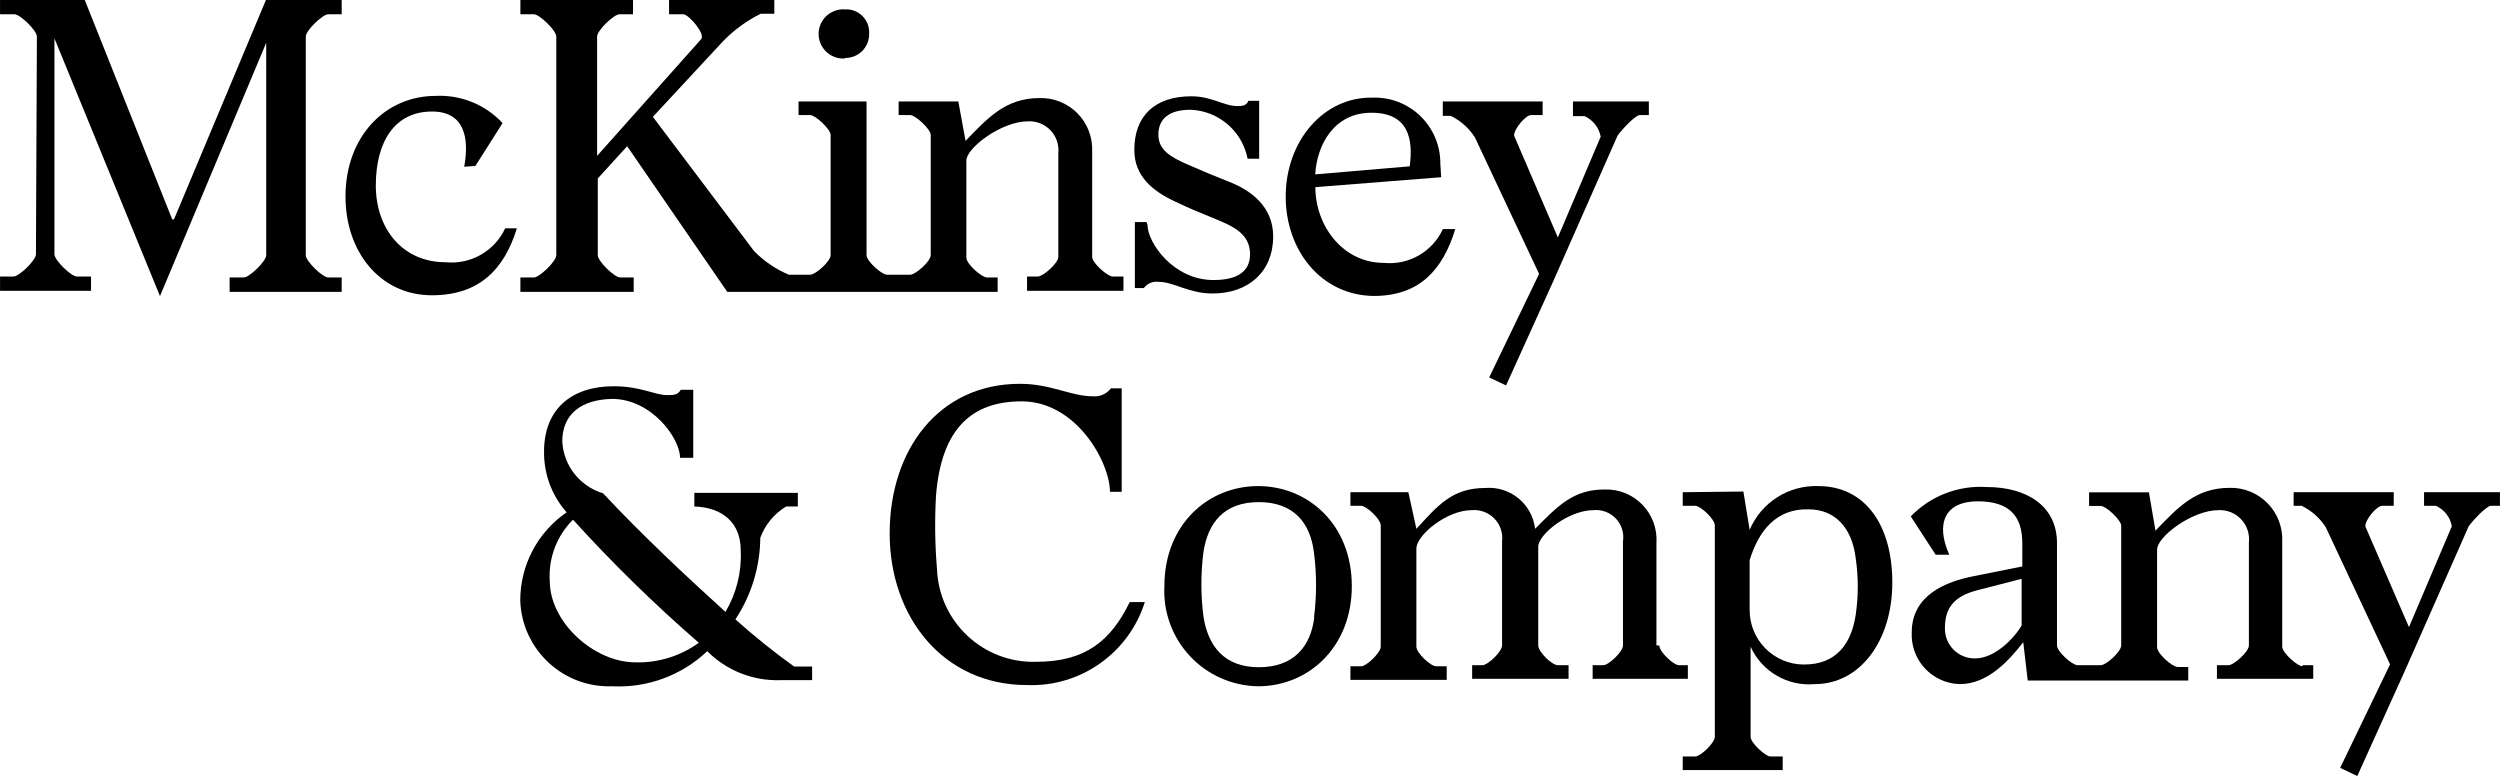
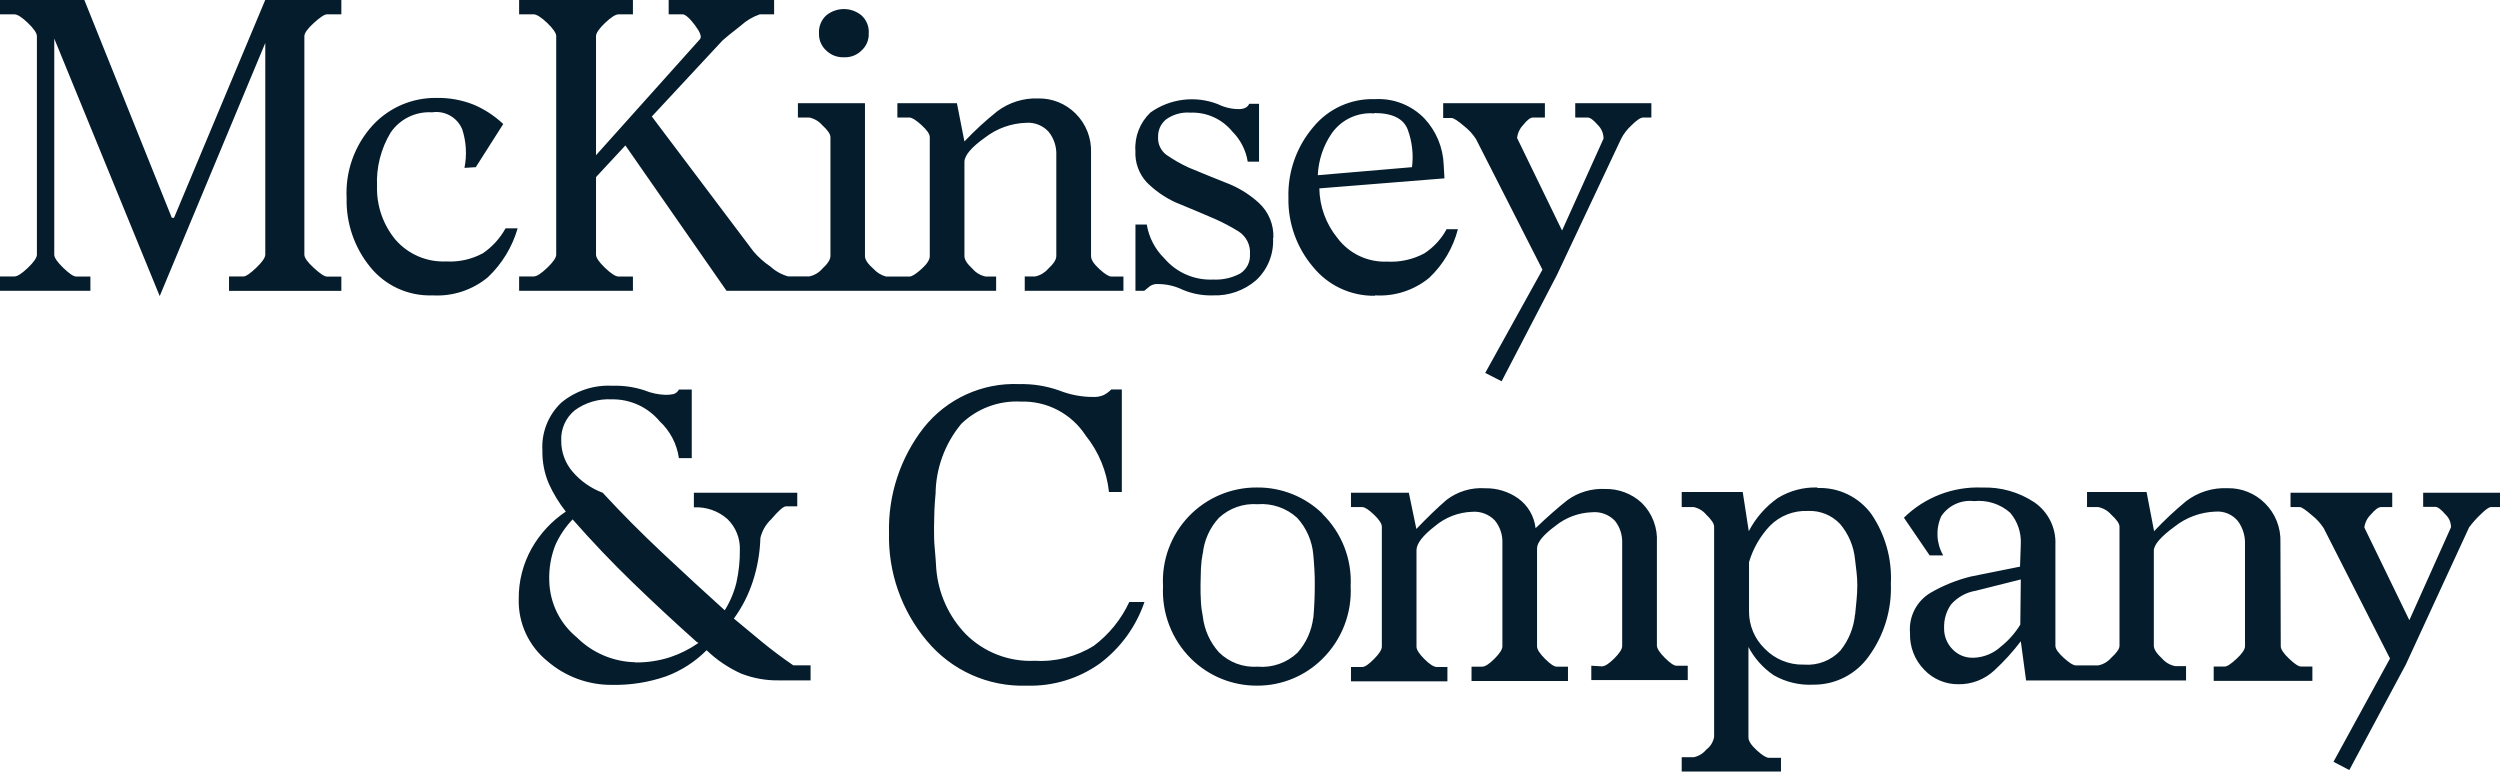
- <svg xmlns="http://www.w3.org/2000/svg" width="500" height="155.21" version="1.1" viewBox="0 0 500 155.214">
-   <g stroke-width="2.72">
-     <path class="cls-1" d="m7.372 7.317c0-1.251-3.4-4.461-4.461-4.461h-2.911v-2.856h16.947l17.491 43.877h0.354l18.389-43.877h15.152v2.856h-2.72c-1.061 0-4.461 3.21-4.461 4.461v43.714c0 1.251 3.4 4.461 4.461 4.461h2.72v2.883h-22.414v-2.883h2.856c1.061 0 4.461-3.21 4.461-4.461v-42.462l-21.245 50.65-21.109-51.548v43.17c0 1.251 3.4 4.461 4.461 4.461h2.856v2.856h-18.198v-2.856h2.72c1.061 0 4.461-3.21 4.461-4.461z" />
-     <path class="cls-1" d="m92.84 33.35c1.061-5.876 0-11.044-6.447-11.044-7.481 0-11.234 6.066-11.234 14.798 0 8.732 5.44 15.342 13.927 15.342a11.833 11.833 0 0 0 11.942 -6.773h2.339c-2.503 8.161-7.508 13.383-16.974 13.383-10.5 0-17.3-8.841-17.3-19.721 0-12.132 8.025-20.157 18.035-20.157a17.137 17.137 0 0 1 13.383 5.44l-5.44 8.569z" />
-     <path class="cls-1" d="m169.01 11.588a4.733 4.733 0 0 0 4.815 -4.896 4.57 4.57 0 0 0 -4.815 -4.815 4.924 4.924 0 1 0 0 9.82z" />
-     <path class="cls-1" d="m222.54 55.302c-1.061 0-4.107-2.72-4.107-3.917v-21.054a10.255 10.255 0 0 0 -10.527 -10.718c-6.773 0-10.337 3.944-14.798 8.569l-1.442-7.889h-11.942v2.72h2.312c1.061 0 4.107 2.856 4.107 3.944v24.074c0 1.251-3.047 3.917-4.107 3.917h-4.624c-1.088 0-4.107-2.72-4.107-3.917v-30.738h-13.601v2.72h2.312c1.088 0 4.107 2.856 4.107 3.944v24.074c0 1.251-3.019 3.917-4.107 3.917h-4.244a21.435 21.435 0 0 1 -6.964 -4.733l-20.238-26.848 14.091-15.179a27.637 27.637 0 0 1 7.481 -5.44h2.72v-2.747h-21.054v2.856h2.856c1.061 0 4.461 3.917 3.563 4.978l-20.81 23.339v-23.856c0-1.251 3.373-4.461 4.461-4.461h2.72v-2.856h-22.523v2.856h2.72c1.061 0 4.461 3.21 4.461 4.461v43.714c0 1.251-3.4 4.461-4.461 4.461h-2.72v2.883h22.659v-2.883h-2.72c-1.088 0-4.461-3.21-4.461-4.461v-15.342l5.876-6.447 20.021 29.133h54.078v-2.883h-2.149c-1.061 0-4.107-2.72-4.107-3.944v-19.449c0-2.475 6.964-7.834 12.323-7.834a5.794 5.794 0 0 1 6.066 6.42v20.701c0 1.251-3.047 3.917-4.107 3.917h-2.149v2.856h19.286v-2.856z" />
-     <path class="cls-1" d="m229.5 44.965c0 3.563 5.168 11.044 13.193 11.044 4.652 0 7.317-1.605 7.317-5.168 0-4.271-3.754-5.712-7.127-7.127-2.72-1.088-4.815-1.958-7.861-3.4-4.624-2.149-8.161-5.168-8.161-10.337 0-6.801 4.107-10.718 11.425-10.718 4.107 0 6.42 1.958 9.276 1.958 1.061 0 1.768-0.163 2.122-1.061h2.149v11.588h-2.312a12.105 12.105 0 0 0 -11.425 -9.793c-4.461 0-6.42 1.958-6.42 4.978 0 3.019 2.312 4.461 6.066 6.066 2.856 1.251 5.005 2.149 8.161 3.4 4.107 1.605 8.732 4.815 8.732 10.881 0 7.127-5.005 11.425-12.132 11.425-4.815 0-7.671-2.339-10.881-2.339a3.128 3.128 0 0 0 -2.856 1.251h-1.795v-13.193h2.339z" />
-     <path class="cls-1" d="m257.14 39.334c0-11.234 7.671-19.993 17.328-19.803a13.111 13.111 0 0 1 13.601 13.193l0.163 2.72-25.162 1.986c0 7.671 5.44 15.152 13.737 15.152a11.724 11.724 0 0 0 11.778 -6.773h2.475c-2.503 8.161-7.154 13.383-16.321 13.383-10.636-0.136-17.6-9.249-17.6-19.857zm24.808-6.066c0.707-5.44-0.19-10.718-7.671-10.718s-10.881 6.42-11.234 12.323z" />
-     <path class="cls-1" d="m294.98 27.474a12.05 12.05 0 0 0 -4.815 -4.298h-1.605v-2.883h19.966v2.72h-2.312c-1.061 0-3.4 2.72-3.4 4.107l8.759 20.374 8.569-20.157a5.685 5.685 0 0 0 -3.21 -4.107h-2.339v-2.938h15.179v2.72h-1.795c-0.898 0-3.563 2.856-4.461 4.107l-12.839 29.079-9.466 20.891-3.373-1.605 9.983-20.701z" />
-     <path class="cls-1" d="m112.45 88.298a11.452 11.452 0 0 0 8.161 10.364c7.481 8.025 16.593 16.593 24.482 23.72a22.034 22.034 0 0 0 3.047 -12.323c0-5.44-3.563-8.569-9.276-8.759v-2.72h20.701v2.72h-2.339a12.241 12.241 0 0 0 -5.168 6.256 30.085 30.085 0 0 1 -4.978 16.321 139.3 139.3 0 0 0 11.751 9.439h3.591v2.72h-6.447a19.694 19.694 0 0 1 -14.526 -5.794 25.733 25.733 0 0 1 -19.041 7.018 17.763 17.763 0 0 1 -18.361 -17.137 21.354 21.354 0 0 1 9.276 -17.654 18.008 18.008 0 0 1 -4.516 -12.186c0-8.405 5.44-13.03 13.927-13.03 5.44 0 8.161 1.768 10.69 1.768 1.251 0 2.149 0 2.72-1.061h2.503v13.601h-2.639c0-3.917-5.712-11.778-13.601-11.778-6.202 0.136-9.956 3.074-9.956 8.514zm-2.503 27.855c0 8.378 8.922 16.321 17.137 16.321a20.646 20.646 0 0 0 12.676 -3.917 294.76 294.76 0 0 1 -25.162 -24.618 15.832 15.832 0 0 0 -4.652 12.214z" />
-     <path class="cls-1" d="m222 98.471c0-6.066-6.773-18.198-17.654-18.198-9.983 0-16.049 5.44-17.137 18.742a103.37 103.37 0 0 0 0.19 14.798 19.286 19.286 0 0 0 19.803 18.552c9.983 0 14.988-4.271 18.742-11.942h3.019a23.747 23.747 0 0 1 -23.557 16.593c-16.756 0-27.474-13.601-27.474-30.33s9.82-29.922 26.06-29.922c6.229 0 10.174 2.503 14.635 2.503a4.08 4.08 0 0 0 3.563 -1.605h2.149v20.701h-2.339z" />
-     <path class="cls-1" d="m232.88 117.21c0-12.323 8.759-19.993 18.742-19.993 9.983 0 18.742 7.671 18.742 19.993 0 12.322-8.759 20.048-18.742 20.048a19.041 19.041 0 0 1 -18.742 -20.048zm29.922 6.256a50.922 50.922 0 0 0 0 -12.867c-0.707-6.066-4.107-10.174-11.044-10.174s-10.174 4.107-11.071 10.01a50.705 50.705 0 0 0 0 12.839c0.898 5.876 4.107 10.174 11.071 10.174s10.391-4.107 11.098-9.983z" />
-     <path class="cls-1" d="m331.86 129.1c0 1.251 2.856 3.944 3.917 3.944h1.795v2.72h-19.041v-2.72h2.122c1.088 0 3.944-2.72 3.944-3.944v-20.81a5.44 5.44 0 0 0 -5.903 -6.256c-4.978 0-11.044 4.842-11.044 7.317v19.749c0 1.251 2.72 3.944 3.917 3.944h2.149v2.72h-19.286v-2.72h2.067c1.061 0 3.917-2.72 3.917-3.944v-20.81a5.604 5.604 0 0 0 -6.066 -6.256c-5.005 0-11.071 5.005-11.071 7.671v19.64c0 1.251 2.856 3.917 3.944 3.917h2.122v2.72h-19.259v-2.72h2.149c1.061 0 3.917-2.72 3.917-3.917v-24.264c0-1.251-2.856-3.917-3.917-3.917h-2.149v-2.72h11.588l1.605 7.317c4.298-4.652 7.154-8.161 13.764-8.161a9.276 9.276 0 0 1 9.983 8.161c4.624-4.652 7.671-7.861 13.9-7.861a10.038 10.038 0 0 1 10.364 10.718v20.483z" />
-     <path class="cls-1" d="m348.68 98.308 1.251 7.671a14.363 14.363 0 0 1 13.737 -8.759c9.276 0 14.798 7.671 14.798 19.286 0 11.615-6.42 20.32-15.505 20.32a12.839 12.839 0 0 1 -12.839 -7.481v18.008c0 1.251 3.019 3.944 3.917 3.944h2.503v2.72h-19.993v-2.72h2.503c1.061 0 3.917-2.72 3.917-3.944v-42.272c0-1.251-2.856-3.917-3.917-3.917h-2.503v-2.72zm1.251 13.601v10.119a10.881 10.881 0 0 0 10.881 10.881c6.42 0 9.466-4.107 10.337-9.983a38.872 38.872 0 0 0 0 -11.234c-0.707-6.066-4.08-9.82-9.439-9.82-6.42-0.19-9.983 4.271-11.778 10.174z" />
-     <path class="cls-1" d="m460.53 133.26c-1.061 0-4.08-2.72-4.08-3.917v-21.054a10.282 10.282 0 0 0 -10.527 -10.718c-6.801 0-10.364 3.944-14.825 8.569l-1.306-7.671h-11.969v2.72h2.339c1.061 0 4.08 2.856 4.08 3.944v23.965c0 1.251-3.019 3.944-4.08 3.944h-4.652c-1.061 0-4.107-2.72-4.107-3.944v-20.456c0-7.481-6.066-11.234-14.091-11.234a19.341 19.341 0 0 0 -15.152 5.876l4.978 7.671h2.72c-2.856-6.42-0.734-10.69 5.685-10.69s8.922 3.019 8.922 8.378v4.652l-9.793 1.958c-5.44 1.061-12.323 3.754-12.323 11.234a9.874 9.874 0 0 0 9.63 10.337c5.44 0 9.63-4.461 12.676-8.378l0.898 7.671h32.098v-2.72h-2.122c-1.088 0-4.107-2.72-4.107-3.917v-19.585c0-2.503 6.964-7.861 12.295-7.861a5.821 5.821 0 0 1 6.066 6.447v20.619c0 1.251-3.019 3.944-4.08 3.944h-2.312v2.72h19.259v-2.72h-2.149zm-56.199-8.161c-1.605 2.72-5.44 6.583-9.276 6.583a5.93 5.93 0 0 1 -6.066 -6.093c0-3.754 1.605-6.229 6.256-7.481l9.085-2.339v9.303z" />
-     <path class="cls-1" d="m465.15 105.43a11.969 11.969 0 0 0 -4.815 -4.271h-1.605v-2.72h20.021v2.72h-2.312c-1.061 0-3.373 2.72-3.373 4.107l8.732 20.157 8.569-20.157a5.44 5.44 0 0 0 -3.21 -4.107h-2.339v-2.72h15.179v2.72h-1.795c-0.87 0-3.563 2.856-4.461 4.107l-12.839 29.079-9.439 20.864-3.427-1.632 9.983-20.701z" />
-   </g>
+ <svg xmlns="http://www.w3.org/2000/svg" viewBox="0 0 38.883 12">
+   <defs>
+     <style>
+       .a {
+         fill: #051c2c;
+       }
+     </style>
+   </defs>
+   <path class="a" d="M4.125,0H5.309V.223H5.086c-.039,0-.107.045-.205.134s-.147.159-.147.205v3.4c0,.047.049.115.147.205s.166.135.205.135h.223v.222H3.562V4.3h.223c.039,0,.106-.045.2-.135s.141-.158.141-.205V.668L2.484,4.605.844.6V3.961c0,.047.047.115.14.205s.161.135.2.135h.222v.222H0V4.3H.223c.047,0,.117-.045.211-.135s.14-.158.14-.205V.562C.574.516.527.447.434.357S.27.223.223.223H0V0H1.312l1.36,3.387h.035ZM6.938,4.066a1.068,1.068,0,0,0,.574-.128,1.128,1.128,0,0,0,.351-.387h.188a1.691,1.691,0,0,1-.463.761,1.234,1.234,0,0,1-.861.282,1.191,1.191,0,0,1-.973-.446,1.632,1.632,0,0,1-.363-1.066A1.56,1.56,0,0,1,5.8,1.945a1.323,1.323,0,0,1,.984-.422,1.485,1.485,0,0,1,.586.106,1.543,1.543,0,0,1,.457.3L7.4,2.6l-.176.011a1.188,1.188,0,0,0-.035-.6.436.436,0,0,0-.469-.264.724.724,0,0,0-.645.316,1.484,1.484,0,0,0-.211.833,1.249,1.249,0,0,0,.287.832A.984.984,0,0,0,6.938,4.066Zm2.906.457H8.074V4.3H8.3c.047,0,.117-.045.211-.135s.14-.158.14-.205V.562c0-.046-.046-.115-.14-.205S8.344.223,8.3.223H8.074V0h1.77V.223H9.621c-.047,0-.117.045-.211.134s-.14.159-.14.205V2.414L10.887.609c.031-.039,0-.113-.082-.222s-.149-.164-.188-.164H10.4V0h1.64V.223h-.223A.844.844,0,0,0,11.52.4c-.157.121-.25.2-.282.229l-1.1,1.183,1.582,2.1a1.312,1.312,0,0,0,.263.234.671.671,0,0,0,.276.153h.328a.363.363,0,0,0,.2-.117c.086-.079.129-.145.129-.2V2.133c0-.047-.043-.11-.129-.188a.363.363,0,0,0-.2-.117H12.41V1.605h1.043V3.984c0,.055.045.121.135.2a.4.4,0,0,0,.193.117h.364c.039,0,.1-.039.187-.117s.129-.145.129-.2V2.133c0-.047-.043-.11-.129-.188s-.148-.117-.187-.117h-.188V1.605h.926L15,2.2a5.017,5.017,0,0,1,.51-.469,1,1,0,0,1,.638-.2.8.8,0,0,1,.581.235.813.813,0,0,1,.24.609V3.984c0,.055.043.121.129.2s.148.117.187.117h.188v.222H15.938V4.3H16.1a.366.366,0,0,0,.2-.117c.086-.079.129-.145.129-.2V2.414a.545.545,0,0,0-.118-.363.43.43,0,0,0-.351-.141,1.1,1.1,0,0,0-.639.229Q15,2.367,15,2.52V3.984c0,.055.043.121.129.2a.363.363,0,0,0,.2.117h.164v.222H11.3L9.727,2.262l-.457.492V3.961c0,.047.046.115.14.205s.164.135.211.135h.223Zm1.57,5.1L11.4,9.609c.149.125.3.25.452.375s.314.246.486.364h.269v.234h-.492a1.542,1.542,0,0,1-.586-.105,1.888,1.888,0,0,1-.539-.364,1.746,1.746,0,0,1-.627.405,2.425,2.425,0,0,1-.849.134,1.518,1.518,0,0,1-1-.369,1.2,1.2,0,0,1-.446-.967v0a1.574,1.574,0,0,1,.2-.785A1.691,1.691,0,0,1,8.8,7.957a2.11,2.11,0,0,1-.264-.434,1.255,1.255,0,0,1-.1-.515.949.949,0,0,1,.292-.744A1.148,1.148,0,0,1,9.527,6a1.432,1.432,0,0,1,.493.07.953.953,0,0,0,.328.071.553.553,0,0,0,.129-.012.142.142,0,0,0,.082-.07h.2V7.125h-.2a.967.967,0,0,0-.3-.574.95.95,0,0,0-.744-.34.893.893,0,0,0-.575.17.576.576,0,0,0-.211.474.732.732,0,0,0,.176.481,1.15,1.15,0,0,0,.469.328q.433.47.937.943t.961.885a1.476,1.476,0,0,0,.182-.433,2.209,2.209,0,0,0,.053-.5.637.637,0,0,0-.194-.487.728.728,0,0,0-.521-.181V7.664H12.4v.211h-.175c-.039,0-.116.066-.229.2a.587.587,0,0,0-.17.293v.012a2.4,2.4,0,0,1-.117.662A2.068,2.068,0,0,1,11.414,9.621Zm-1.535.68a1.7,1.7,0,0,0,.545-.082A1.728,1.728,0,0,0,10.863,10l-.035-.023q-.5-.446-.984-.914t-.938-.985a1.424,1.424,0,0,0-.269.4,1.392,1.392,0,0,0-.094.562,1.169,1.169,0,0,0,.428.873A1.327,1.327,0,0,0,9.879,10.3ZM13.125.891h-.012A.371.371,0,0,1,12.85.785a.339.339,0,0,1-.112-.258V.516A.349.349,0,0,1,12.85.24a.431.431,0,0,1,.55,0,.349.349,0,0,1,.112.276H13.5c.008,0,.012,0,.012.011A.339.339,0,0,1,13.4.785a.358.358,0,0,1-.252.106h-.023ZM16.1,10.277a1.555,1.555,0,0,0,.914-.234,1.8,1.8,0,0,0,.55-.68H17.8a2,2,0,0,1-.692.955,1.856,1.856,0,0,1-1.136.346,1.933,1.933,0,0,1-1.559-.7,2.511,2.511,0,0,1-.586-1.67,2.561,2.561,0,0,1,.539-1.641,1.8,1.8,0,0,1,1.488-.679,1.738,1.738,0,0,1,.622.1,1.433,1.433,0,0,0,.527.1.366.366,0,0,0,.164-.03.443.443,0,0,0,.117-.087h.164V7.652h-.2a1.68,1.68,0,0,0-.363-.879,1.158,1.158,0,0,0-1.008-.527,1.238,1.238,0,0,0-.926.346,1.733,1.733,0,0,0-.4,1.107V7.676q-.012.129-.018.258c0,.086-.006.175-.006.269,0,.109,0,.221.012.334s.016.217.023.311a1.657,1.657,0,0,0,.457,1.013A1.421,1.421,0,0,0,16.1,10.277Zm3.7-6.574a.831.831,0,0,1-.264.656.973.973,0,0,1-.674.235,1.115,1.115,0,0,1-.469-.088.871.871,0,0,0-.375-.088.209.209,0,0,0-.128.029l-.094.076H17.66V3.492h.176a.949.949,0,0,0,.275.528.938.938,0,0,0,.756.328.807.807,0,0,0,.422-.094.33.33,0,0,0,.152-.3.386.386,0,0,0-.181-.357,3.1,3.1,0,0,0-.369-.194c-.11-.046-.209-.089-.3-.128s-.194-.082-.311-.129a1.54,1.54,0,0,1-.445-.311.67.67,0,0,1-.176-.486.758.758,0,0,1,.235-.6,1.113,1.113,0,0,1,1.048-.129.736.736,0,0,0,.323.077.243.243,0,0,0,.1-.018.128.128,0,0,0,.065-.065h.152v.9h-.176a.852.852,0,0,0-.24-.469.8.8,0,0,0-.65-.293.572.572,0,0,0-.381.106.338.338,0,0,0-.123.269.324.324,0,0,0,.129.281,2.269,2.269,0,0,0,.351.2c.11.046.213.089.311.128l.322.129a1.583,1.583,0,0,1,.457.293A.7.7,0,0,1,19.805,3.7Zm.767,4.289a1.466,1.466,0,0,1,.44,1.125,1.482,1.482,0,0,1-.44,1.131,1.432,1.432,0,0,1-1.013.416,1.447,1.447,0,0,1-1.026-.416,1.482,1.482,0,0,1-.439-1.131,1.453,1.453,0,0,1,1.465-1.535A1.443,1.443,0,0,1,20.572,7.992ZM20.426,9.6v.023c.008-.086.013-.172.017-.258s.006-.172.006-.258,0-.169-.006-.251-.009-.159-.017-.229a.971.971,0,0,0-.252-.574.82.82,0,0,0-.615-.211.8.8,0,0,0-.6.211.958.958,0,0,0-.252.562V8.6a1.726,1.726,0,0,0-.029.246c0,.086-.006.172-.006.257s0,.17.006.252a1.431,1.431,0,0,0,.029.229,1.006,1.006,0,0,0,.252.562.779.779,0,0,0,.6.223.8.8,0,0,0,.621-.217A1,1,0,0,0,20.426,9.6Zm.961-5a1.213,1.213,0,0,1-.967-.451,1.611,1.611,0,0,1-.381-1.073,1.619,1.619,0,0,1,.387-1.1,1.187,1.187,0,0,1,.961-.434.991.991,0,0,1,.767.3,1.116,1.116,0,0,1,.3.721l.012.211L20.52,2.93A1.247,1.247,0,0,0,20.8,3.7a.918.918,0,0,0,.773.369,1.1,1.1,0,0,0,.58-.128,1.036,1.036,0,0,0,.346-.376h.176a1.584,1.584,0,0,1-.446.756A1.209,1.209,0,0,1,21.387,4.594Zm-.012-2.836a.734.734,0,0,0-.662.31,1.243,1.243,0,0,0-.217.651L21.961,2.6a1.237,1.237,0,0,0-.065-.581Q21.8,1.759,21.375,1.758Zm3.539,8.6c.047,0,.111-.041.193-.123s.123-.146.123-.193v-1.6a.526.526,0,0,0-.111-.346.436.436,0,0,0-.357-.135.959.959,0,0,0-.569.211q-.287.212-.287.352v1.523c0,.047.041.111.123.193s.143.123.182.123h.176v.223h-1.5v-.223h.164c.047,0,.111-.041.193-.123s.123-.146.123-.193v-1.6a.527.527,0,0,0-.117-.358.44.44,0,0,0-.352-.135.947.947,0,0,0-.58.223q-.287.222-.287.375v1.5c0,.047.041.111.123.193s.147.123.194.123h.164v.223h-1.5v-.223h.176c.039,0,.1-.041.181-.123s.123-.146.123-.193V8.191c0-.046-.041-.109-.123-.187s-.142-.117-.181-.117h-.176V7.664h.9l.117.563q.258-.27.469-.452a.89.89,0,0,1,.6-.181.862.862,0,0,1,.515.158.661.661,0,0,1,.27.463c.179-.172.344-.317.492-.434a.919.919,0,0,1,.586-.176.815.815,0,0,1,.574.217.8.8,0,0,1,.235.616v1.6c0,.047.041.111.123.193s.142.123.181.123h.176v.223h-1.5v-.223Zm-1.957-8.2a.8.8,0,0,0-.182-.2c-.1-.086-.166-.129-.2-.129h-.129V1.605h1.582v.223h-.187c-.039,0-.09.039-.152.117a.345.345,0,0,0-.094.2l.7,1.441.645-1.43a.291.291,0,0,0-.088-.211q-.1-.117-.159-.117H24.5V1.605h1.184v.223h-.129c-.039,0-.1.041-.182.123a.738.738,0,0,0-.158.205l-1,2.121L23.355,5.93,23.1,5.8l.89-1.606Zm5.309,5.426a.992.992,0,0,1,.843.41,1.766,1.766,0,0,1,.3,1.078,1.8,1.8,0,0,1-.34,1.125,1.045,1.045,0,0,1-.867.446,1.124,1.124,0,0,1-.615-.147,1.211,1.211,0,0,1-.393-.439v1.406c0,.055.043.121.129.2s.149.117.188.117H27.7V12H26.156v-.223h.188a.341.341,0,0,0,.193-.117.315.315,0,0,0,.123-.2V8.191c0-.046-.041-.109-.123-.187a.341.341,0,0,0-.193-.117h-.188V7.652h.949l.094.61a1.445,1.445,0,0,1,.451-.516A1.107,1.107,0,0,1,28.266,7.582Zm.586,1.969v.011l.023-.234a2.292,2.292,0,0,0,.012-.234,1.7,1.7,0,0,0-.012-.205c-.008-.067-.016-.131-.023-.194a1,1,0,0,0-.235-.556.648.648,0,0,0-.5-.2.783.783,0,0,0-.586.228,1.4,1.4,0,0,0-.328.568v.762a.8.8,0,0,0,.246.586.815.815,0,0,0,.6.246h.012a.7.7,0,0,0,.562-.217A1.053,1.053,0,0,0,28.852,9.551Zm6.621.492c0,.047.043.111.129.193s.148.123.187.123h.176v.223H34.43v-.223H34.6c.04,0,.1-.041.188-.123s.129-.146.129-.193V8.461a.571.571,0,0,0-.111-.357.408.408,0,0,0-.346-.147,1.087,1.087,0,0,0-.639.234q-.323.236-.322.375v1.477c0,.055.043.121.129.2a.363.363,0,0,0,.2.117H34v.223H31.512l-.082-.609a3.492,3.492,0,0,1-.41.451.8.8,0,0,1-.563.217.722.722,0,0,1-.527-.223.775.775,0,0,1-.223-.574.659.659,0,0,1,.322-.627,2.379,2.379,0,0,1,.627-.252l.762-.153.012-.351a.7.7,0,0,0-.164-.486.733.733,0,0,0-.563-.182.537.537,0,0,0-.51.234.668.668,0,0,0,.03.61h-.211l-.4-.586a1.639,1.639,0,0,1,1.219-.469,1.378,1.378,0,0,1,.809.229.758.758,0,0,1,.328.662v1.57c0,.047.043.109.129.187s.148.118.187.118h.352a.36.36,0,0,0,.2-.118c.086-.078.129-.14.129-.187V8.191c0-.046-.043-.109-.129-.187a.363.363,0,0,0-.2-.117h-.176V7.652h.926l.117.61a5.452,5.452,0,0,1,.5-.469.991.991,0,0,1,.644-.2.8.8,0,0,1,.58.234.812.812,0,0,1,.241.61ZM31.43,9.012l-.7.176a.65.65,0,0,0-.387.216.6.6,0,0,0-.106.358v.011a.452.452,0,0,0,.129.323.421.421,0,0,0,.317.134H30.7a.661.661,0,0,0,.422-.175,1.317,1.317,0,0,0,.3-.34Zm7.453-1.348v.223h-.141c-.031,0-.088.041-.17.123a1.49,1.49,0,0,0-.17.193l-.984,2.133-.879,1.641-.246-.129.879-1.606L36.141,8.215a.822.822,0,0,0-.182-.2c-.1-.086-.162-.129-.193-.129h-.141V7.664h1.582v.223h-.176c-.039,0-.092.039-.158.117a.34.34,0,0,0-.1.2l.7,1.442L38.121,8.2a.27.27,0,0,0-.088-.2c-.066-.078-.119-.117-.158-.117h-.187V7.664Z" />
</svg>
